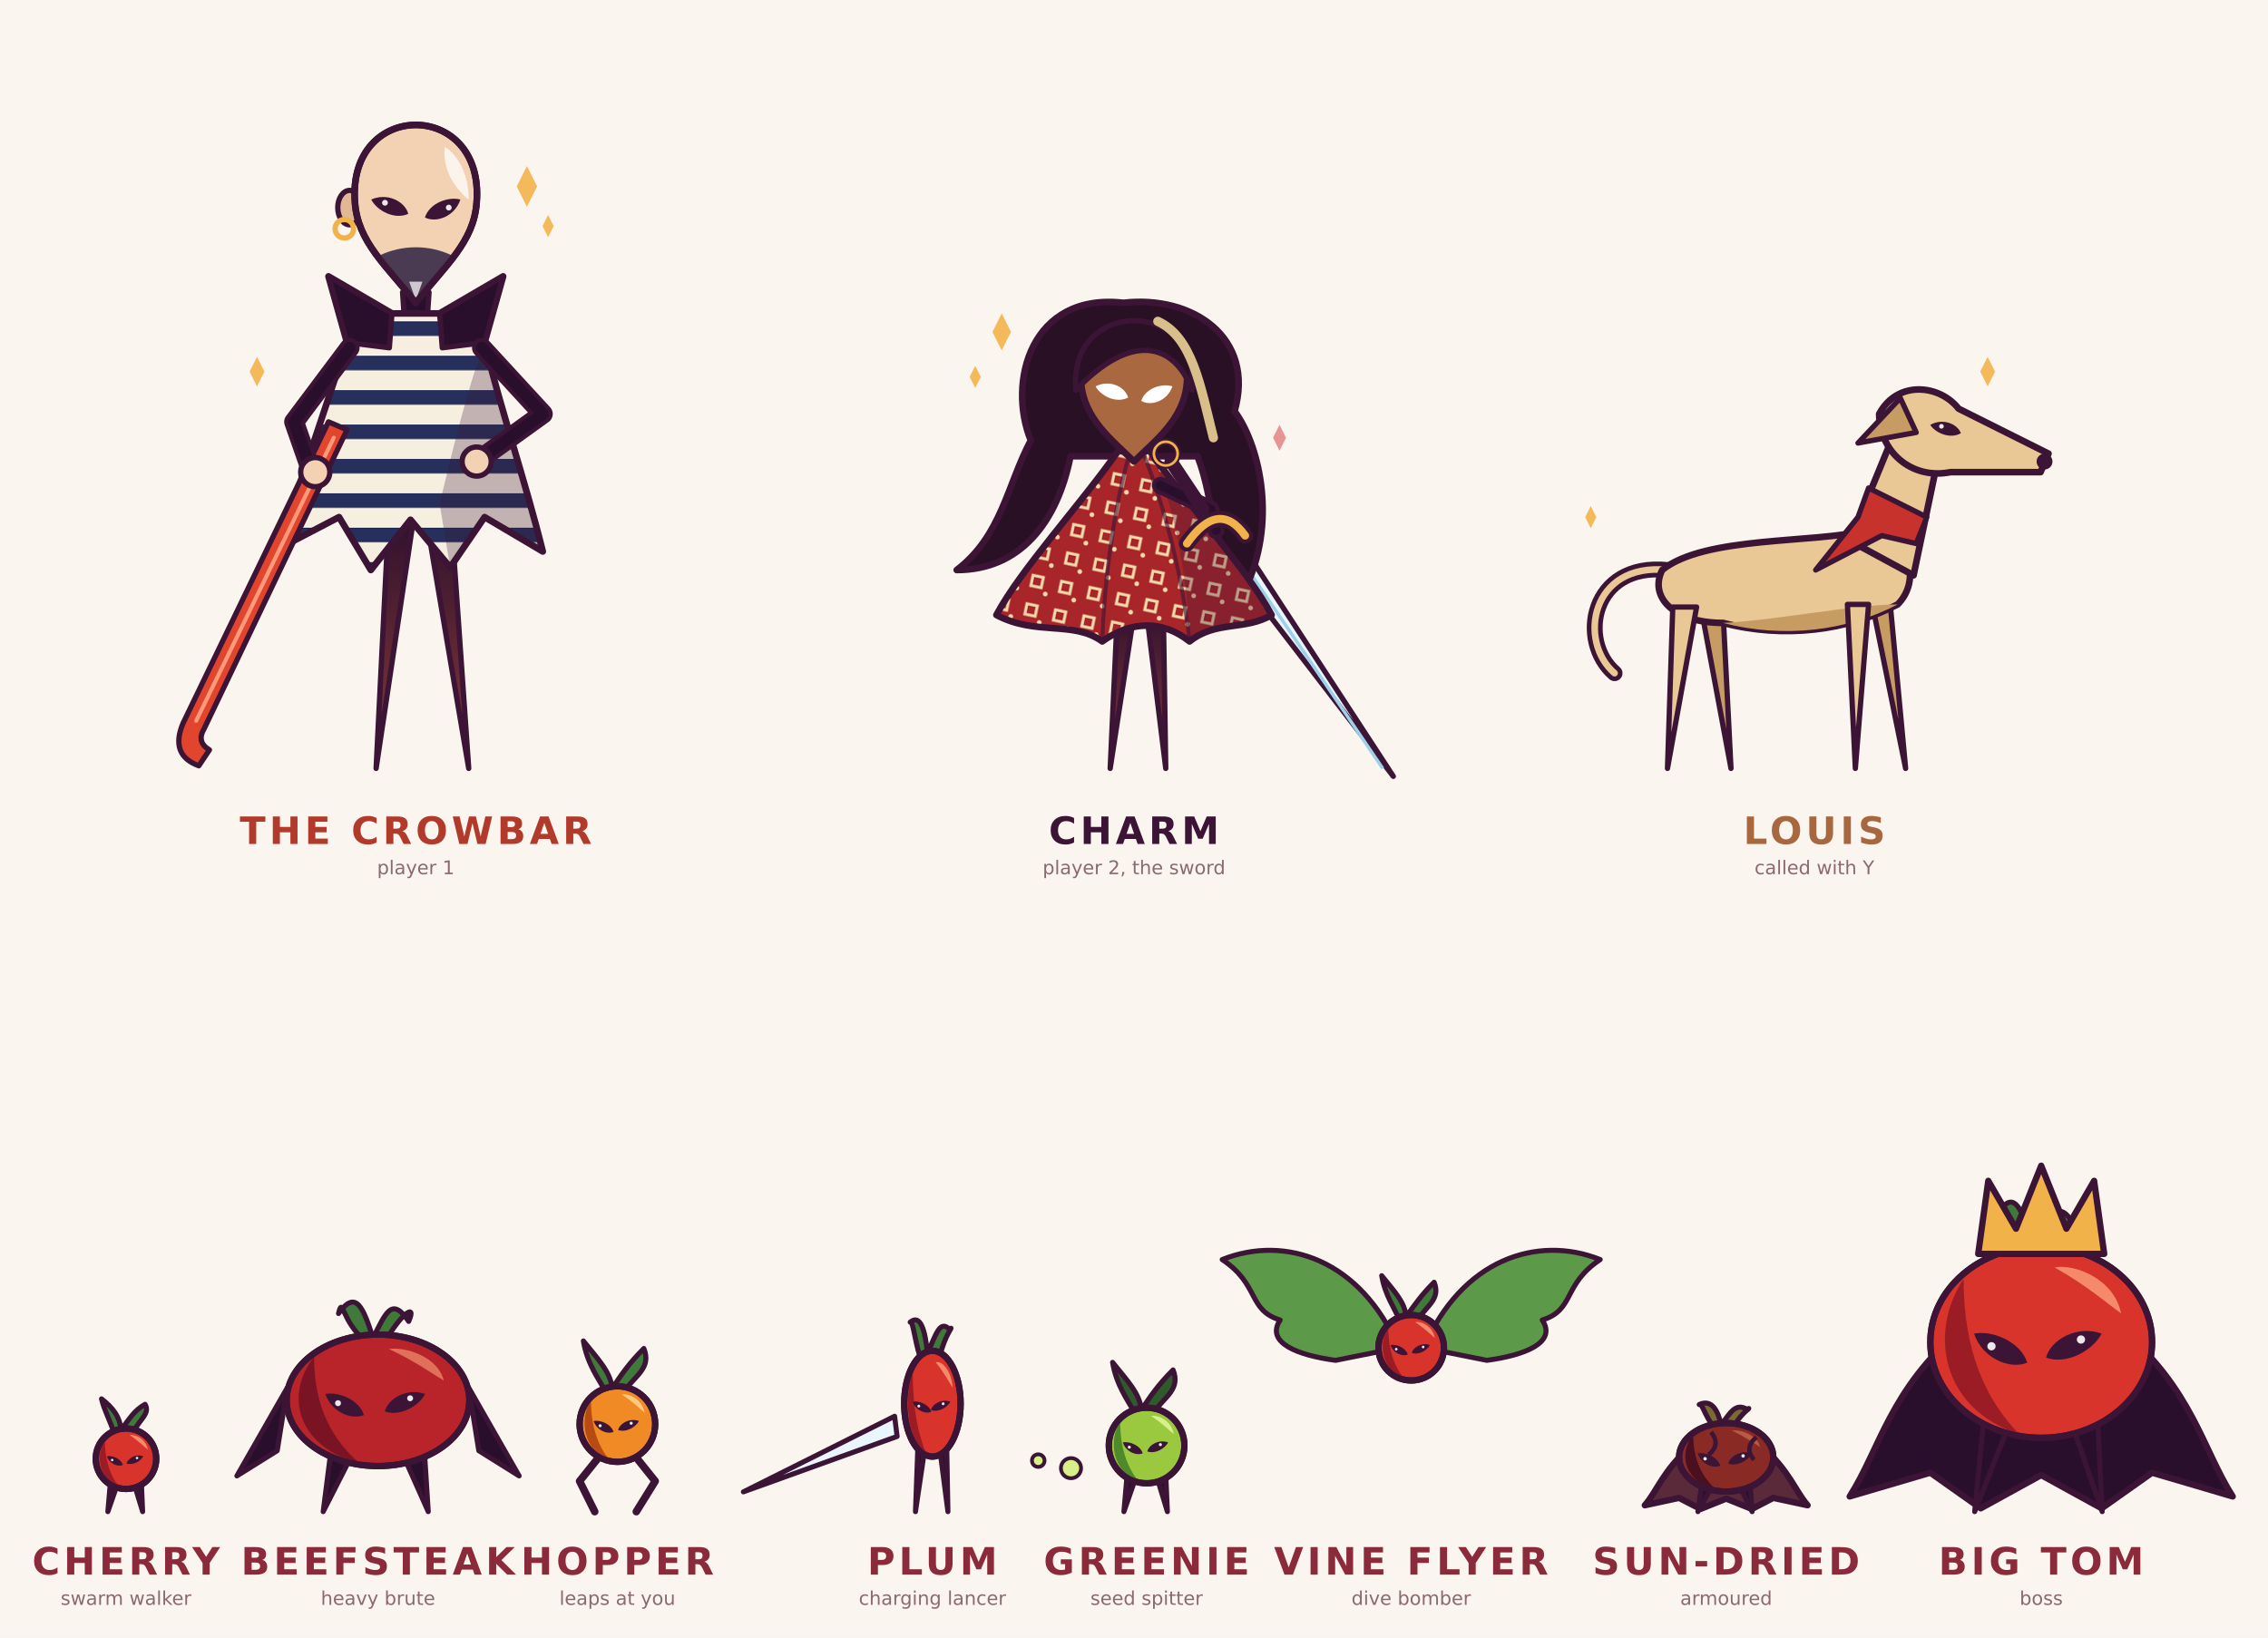
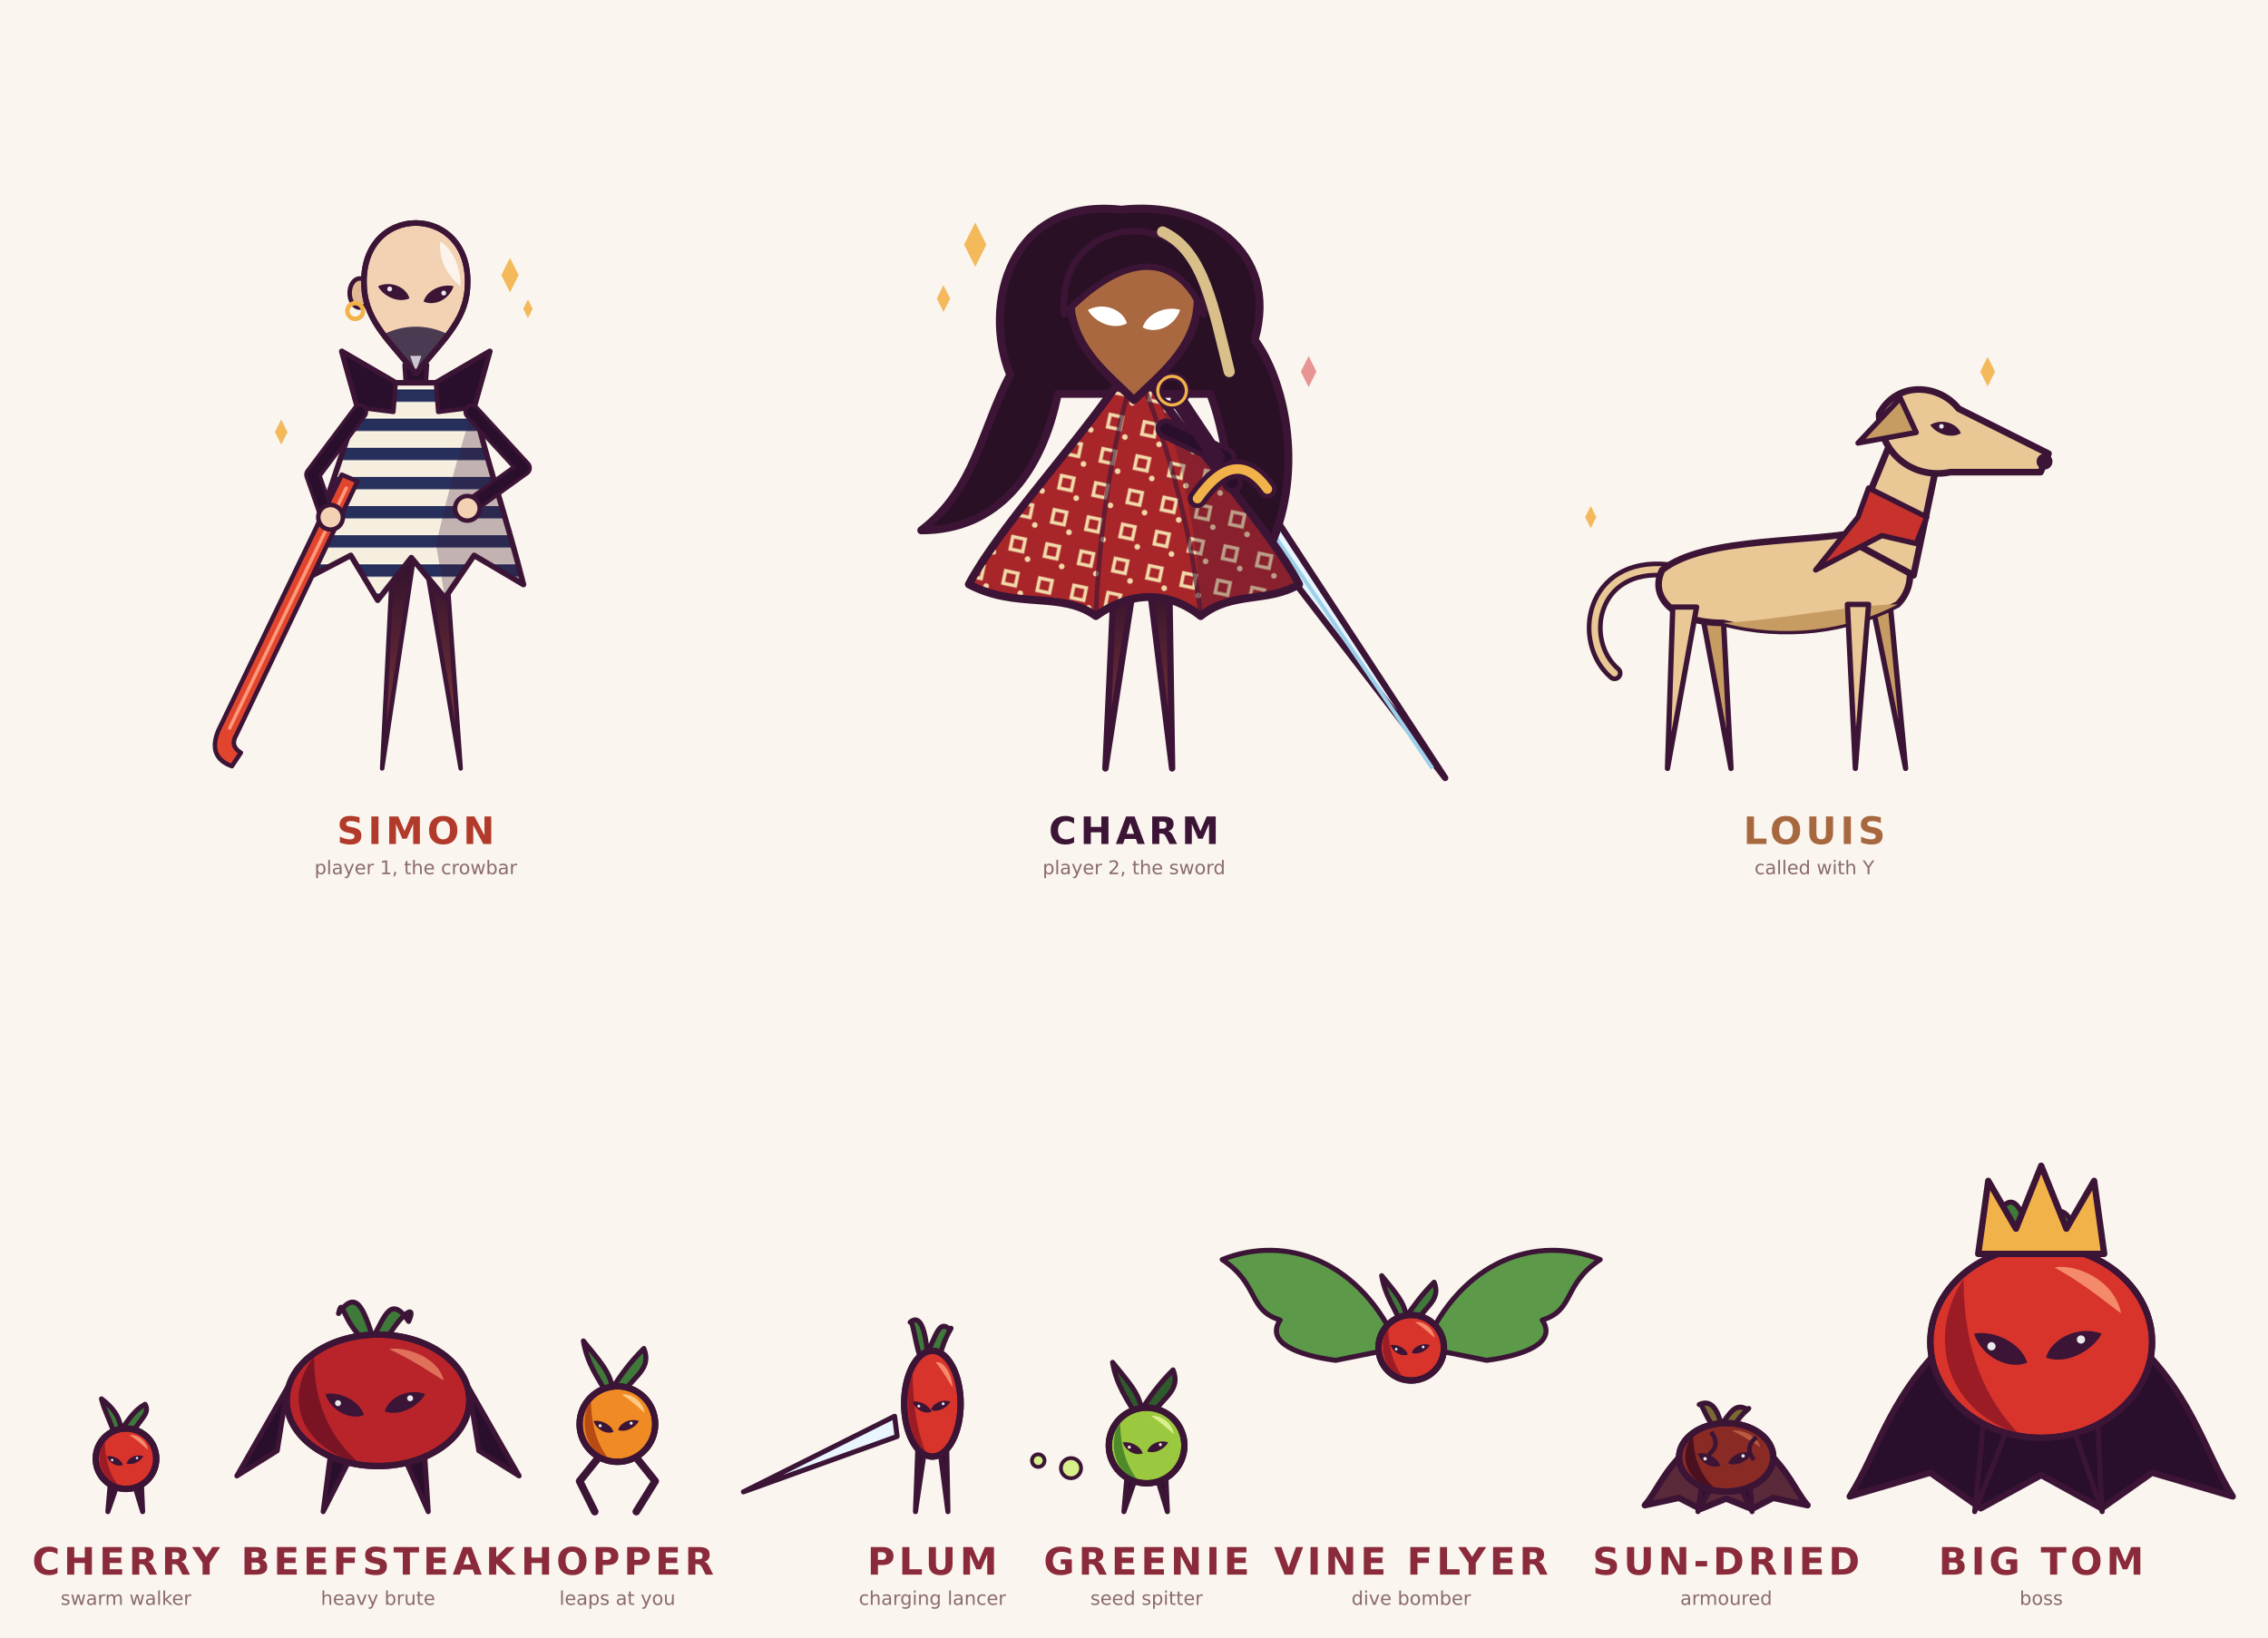
<svg xmlns="http://www.w3.org/2000/svg" viewBox="0 0 1800 1300" width="1800" height="1300" font-family="DejaVu Sans, Arial, sans-serif">
  <defs>
    <pattern id="br" width="10" height="26" patternUnits="userSpaceOnUse">
      <rect width="10" height="26" fill="#f6efe0" />
      <rect width="10" height="11" fill="#27305c" />
    </pattern>
    <pattern id="ch" width="22" height="22" patternUnits="userSpaceOnUse" patternTransform="rotate(12)">
      <rect width="22" height="22" fill="#a8262a" />
      <rect x="5" y="5" width="8" height="8" fill="none" stroke="#f1d6a8" stroke-width="2.2" />
      <circle cx="17" cy="17" r="1.8" fill="#f1d6a8" />
    </pattern>
    <linearGradient id="leg" x1="0" y1="0" x2="0" y2="1">
      <stop offset="0" stop-color="#2a0f2c" />
      <stop offset="1" stop-color="#8a3a3a" />
    </linearGradient>
  </defs>
  <rect width="1800" height="1300" fill="#faf5ee" />
-   <g transform="translate(330,610) scale(1.05,1.05)">
+   <g transform="translate(330,610) scale(0.89,0.89)">
    <path d="M-20,-200 L0,-200 L-30,0Z M6,-200 L26,-200 L40,0Z" fill="url(#leg)" stroke="#3b1436" stroke-width="4" stroke-linejoin="round" stroke-linecap="round" />
    <path d="M-10,-360 L10,-360 L8,-330 L-8,-330Z" fill="#2a0f2c" stroke="#3b1436" stroke-width="4" stroke-linejoin="round" stroke-linecap="round" />
    <path d="M-18,-344 L-66,-372 L-52,-322 C-72,-262 -88,-214 -104,-166 L-58,-190 L-34,-150 L-4,-188 L26,-152 L52,-190 L96,-164 C82,-220 64,-272 52,-322 L66,-372 L18,-344Z" fill="url(#br)" stroke="#3b1436" stroke-width="5" stroke-linejoin="round" stroke-linecap="round" />
    <path d="M52,-322 C64,-272 82,-220 96,-164 L52,-190 L26,-152 L18,-200 C30,-250 40,-290 52,-322Z" fill="#3b1436" opacity=".28" />
    <path d="M-18,-344 L-66,-372 L-52,-322 L-20,-318Z M18,-344 L66,-372 L52,-322 L20,-318Z" fill="#2a0f2c" stroke="#3b1436" stroke-width="4" stroke-linejoin="round" stroke-linecap="round" />
    <path d="M50,-318 L96,-268 L46,-232" fill="none" stroke="#3b1436" stroke-width="15" stroke-linecap="round" stroke-linejoin="round" />
    <path d="M50,-318 L96,-268 L46,-232" fill="none" stroke="#2a0f2c" stroke-width="9" stroke-linecap="round" stroke-linejoin="round" />
    <path d="M-66,-262 L-176,-34 q-10,24 12,32 l8,-12 q-10,-6 -4,-16 L-52,-256Z" fill="#e2452e" stroke="#3b1436" stroke-width="4" stroke-linejoin="round" stroke-linecap="round" />
    <path d="M-62,-250 L-166,-36" stroke="#ff9a7a" stroke-width="3" stroke-linecap="round" />
    <path d="M-50,-318 L-92,-262 L-78,-222" fill="none" stroke="#3b1436" stroke-width="15" stroke-linecap="round" stroke-linejoin="round" />
    <path d="M-50,-318 L-92,-262 L-78,-222" fill="none" stroke="#2a0f2c" stroke-width="9" stroke-linecap="round" stroke-linejoin="round" />
    <circle cx="-76" cy="-224" r="11" fill="#f3d2b3" stroke="#3b1436" stroke-width="4" stroke-linejoin="round" stroke-linecap="round" />
    <circle cx="46" cy="-232" r="11" fill="#f3d2b3" stroke="#3b1436" stroke-width="4" stroke-linejoin="round" stroke-linecap="round" />
    <ellipse cx="-50" cy="-424" rx="9" ry="13" fill="#e2b894" stroke="#3b1436" stroke-width="4" stroke-linejoin="round" stroke-linecap="round" />
    <circle cx="-54" cy="-408" r="7" fill="none" stroke="#f2b24a" stroke-width="4" />
    <path d="M-46,-428 C-52,-506 52,-506 46,-428 C44,-398 22,-380 0,-352 C-22,-380 -44,-398 -46,-428Z" fill="#f3d2b3" stroke="#3b1436" stroke-width="5" stroke-linejoin="round" stroke-linecap="round" />
    <path d="M-27,-388 C-10,-396 10,-396 27,-388 C16,-374 8,-364 0,-352 C-8,-364 -16,-374 -27,-388Z" fill="#4a3a52" />
    <path d="M-5,-368 L5,-368 L0,-354Z" fill="#cfc6d2" />
    <path d="M-46,-428 C-52,-506 52,-506 46,-428 C44,-398 22,-380 0,-352 C-22,-380 -44,-398 -46,-428Z" fill="none" stroke="#3b1436" stroke-width="5" stroke-linejoin="round" stroke-linecap="round" />
    <path d="M22,-470 C34,-462 40,-446 40,-430 C28,-440 20,-454 22,-470Z" fill="#fff" opacity=".75" />
    <g transform="translate(-20,-424) rotate(24)">
      <path d="M-15,0 C-6.0,-10 9.0,-9.0 15,-1.5 C7.5,7.0 -7.5,6.0 -15,0Z" fill="#3b1436" />
      <circle cx="-4.5" cy="-2.0" r="2.2" fill="#fff" opacity=".9" />
    </g>
    <g transform="translate(20,-424) rotate(156)">
      <path d="M-15,0 C-6.0,-10 9.0,-9.0 15,-1.5 C7.5,7.0 -7.5,6.0 -15,0Z" fill="#3b1436" />
      <circle cx="-4.5" cy="-2.0" r="2.2" fill="#fff" opacity=".9" />
    </g>
    <path transform="translate(84,-440) scale(1.1)" d="M0,-14 L7,0 L0,14 L-7,0Z" fill="#f2b24a" opacity=".9" />
    <path transform="translate(100,-410) scale(0.6)" d="M0,-14 L7,0 L0,14 L-7,0Z" fill="#f2b24a" opacity=".9" />
    <path transform="translate(-120,-300) scale(0.8)" d="M0,-14 L7,0 L0,14 L-7,0Z" fill="#f2b24a" opacity=".9" />
  </g>
-   <text x="330" y="670" text-anchor="middle" font-size="30" font-weight="800" letter-spacing="3" fill="#b23a2a">THE CROWBAR</text>
-   <text x="330" y="694" text-anchor="middle" font-size="15" fill="#8a6a70">player 1</text>
-   <g transform="translate(900,610) scale(1.05,1.05)">
+   <text x="330" y="670" text-anchor="middle" font-size="30" font-weight="800" letter-spacing="3" fill="#b23a2a">SIMON</text>
+   <text x="330" y="694" text-anchor="middle" font-size="15" fill="#8a6a70">player 1, the crowbar</text>
+   <g transform="translate(900,610) scale(1.26,1.26)">
    <path d="M56,-176 L68,-190 L196,6Z" fill="#eaf6ff" stroke="#3b1436" stroke-width="4" stroke-linejoin="round" stroke-linecap="round" />
    <path d="M66,-180 L188,0" stroke="#9fd0ea" stroke-width="2.5" />
    <path d="M-12,-130 L2,-130 L-18,0Z M8,-130 L22,-130 L24,0Z" fill="url(#leg)" stroke="#3b1436" stroke-width="4" stroke-linejoin="round" stroke-linecap="round" />
    <path d="M-8,-352 C-78,-360 -96,-292 -78,-248 C-96,-214 -100,-176 -134,-150 C-86,-150 -58,-186 -48,-236 L48,-236 C62,-200 56,-166 86,-140 C108,-190 94,-246 76,-270 C92,-326 44,-358 -8,-352Z" fill="#2a1024" stroke="#3b1436" stroke-width="5" stroke-linejoin="round" stroke-linecap="round" />
    <path d="M-12,-240 C-40,-200 -86,-150 -104,-116 C-74,-100 -46,-112 -24,-96 C-2,-112 22,-112 42,-96 C62,-112 84,-104 104,-116 C86,-150 40,-200 12,-240Z" fill="url(#ch)" stroke="#3b1436" stroke-width="5" stroke-linejoin="round" stroke-linecap="round" />
    <path d="M12,-240 C40,-200 86,-150 104,-116 C84,-104 62,-112 42,-96 C40,-150 30,-200 12,-240Z" fill="#3b1436" opacity=".3" />
    <path d="M-24,-96 C-22,-150 -14,-200 -4,-236 M42,-96 C36,-150 22,-200 8,-236" stroke="#3b1436" stroke-width="3" fill="none" opacity=".6" />
    <path d="M20,-214 L58,-196 L62,-180" fill="none" stroke="#3b1436" stroke-width="13" stroke-linecap="round" stroke-linejoin="round" />
    <path d="M20,-214 L58,-196 L62,-180" fill="none" stroke="#2a0f2c" stroke-width="7" stroke-linecap="round" stroke-linejoin="round" />
    <path d="M40,-170 q24,-34 44,-6" fill="none" stroke="#3b1436" stroke-width="12" stroke-linecap="round" />
    <path d="M40,-170 q24,-34 44,-6" fill="none" stroke="#f2b24a" stroke-width="6" stroke-linecap="round" />
    <path d="M52,-196 L28,-232" stroke="#3b1436" stroke-width="10" stroke-linecap="round" />
    <circle cx="24" cy="-238" r="9" fill="none" stroke="#3b1436" stroke-width="5" />
    <circle cx="24" cy="-238" r="9" fill="none" stroke="#f2b24a" stroke-width="2" />
    <path d="M-40,-292 C-44,-346 44,-346 40,-292 C38,-264 16,-248 0,-232 C-16,-248 -38,-264 -40,-292Z" fill="#a9683f" stroke="#3b1436" stroke-width="5" stroke-linejoin="round" stroke-linecap="round" />
    <path d="M-44,-286 C-50,-356 50,-356 44,-286 C30,-322 -2,-330 -44,-286Z" fill="#2a1024" stroke="#3b1436" stroke-width="4" stroke-linejoin="round" stroke-linecap="round" />
    <path d="M18,-338 C44,-326 50,-290 60,-250" stroke="#d9c08a" stroke-width="7" fill="none" stroke-linecap="round" />
    <g transform="translate(-17,-284) rotate(22)">
      <path d="M-13,0 C-5.2,-9 7.8,-8.1 13,-1.35 C6.5,6.3 -6.5,5.4 -13,0Z" fill="#fff" />
    </g>
    <g transform="translate(17,-284) rotate(158)">
      <path d="M-13,0 C-5.2,-9 7.8,-8.1 13,-1.35 C6.5,6.3 -6.5,5.4 -13,0Z" fill="#fff" />
    </g>
    <path transform="translate(-100,-330) scale(1)" d="M0,-14 L7,0 L0,14 L-7,0Z" fill="#f2b24a" opacity=".9" />
    <path transform="translate(-120,-296) scale(0.6)" d="M0,-14 L7,0 L0,14 L-7,0Z" fill="#f2b24a" opacity=".9" />
    <path transform="translate(110,-250) scale(0.7)" d="M0,-14 L7,0 L0,14 L-7,0Z" fill="#e58a8a" opacity=".9" />
  </g>
  <text x="900" y="670" text-anchor="middle" font-size="30" font-weight="800" letter-spacing="3" fill="#3b1436">CHARM</text>
  <text x="900" y="694" text-anchor="middle" font-size="15" fill="#8a6a70">player 2, the sword</text>
  <g transform="translate(1420,610) scale(1.05,1.05)">
    <path d="M-92,-150 C-150,-156 -160,-96 -132,-72" fill="none" stroke="#3b1436" stroke-width="12" stroke-linecap="round" />
    <path d="M-92,-150 C-150,-156 -160,-96 -132,-72" fill="none" stroke="#e9c896" stroke-width="5" stroke-linecap="round" />
    <path d="M-66,-118 L-50,-118 L-44,0Z" fill="#c79c63" stroke="#3b1436" stroke-width="4" stroke-linejoin="round" stroke-linecap="round" />
    <path d="M62,-128 L76,-128 L88,0Z" fill="#c79c63" stroke="#3b1436" stroke-width="4" stroke-linejoin="round" stroke-linecap="round" />
    <path d="M-96,-150 C-64,-176 20,-170 58,-180 C92,-176 100,-142 82,-124 C44,-104 -4,-98 -50,-110 C-88,-110 -106,-130 -96,-150Z" fill="#e9c896" stroke="#3b1436" stroke-width="5" stroke-linejoin="round" stroke-linecap="round" />
    <path d="M82,-124 C44,-104 -4,-98 -50,-110 C-10,-112 50,-124 82,-124Z" fill="#c79c63" />
    <path d="M-88,-122 L-70,-122 L-92,0Z" fill="#e9c896" stroke="#3b1436" stroke-width="4" stroke-linejoin="round" stroke-linecap="round" />
    <path d="M44,-124 L60,-124 L50,0Z" fill="#e9c896" stroke="#3b1436" stroke-width="4" stroke-linejoin="round" stroke-linecap="round" />
    <path d="M46,-172 L78,-250 L112,-232 L94,-146Z" fill="#e9c896" stroke="#3b1436" stroke-width="5" stroke-linejoin="round" stroke-linecap="round" />
    <path d="M60,-212 L104,-190 L96,-170 L70,-176 L20,-150 L52,-190Z" fill="#c8322c" stroke="#3b1436" stroke-width="4" stroke-linejoin="round" stroke-linecap="round" />
    <path d="M68,-268 C82,-294 114,-290 128,-272 L196,-238 L190,-224 L122,-224 C92,-218 68,-240 68,-268Z" fill="#e9c896" stroke="#3b1436" stroke-width="5" stroke-linejoin="round" stroke-linecap="round" />
    <path d="M84,-280 L52,-246 L96,-254Z" fill="#c79c63" stroke="#3b1436" stroke-width="4" stroke-linejoin="round" stroke-linecap="round" />
    <circle cx="193" cy="-232" r="6" fill="#3b1436" />
    <g transform="translate(118,-256) rotate(18)">
      <path d="M-12,0 C-4.8,-8 7.2,-7.2 12,-1.2 C6.0,5.6 -6.0,4.8 -12,0Z" fill="#3b1436" />
      <circle cx="-3.6" cy="-1.6" r="1.76" fill="#fff" opacity=".9" />
    </g>
    <path transform="translate(150,-300) scale(0.8)" d="M0,-14 L7,0 L0,14 L-7,0Z" fill="#f2b24a" opacity=".9" />
    <path transform="translate(-150,-190) scale(0.6)" d="M0,-14 L7,0 L0,14 L-7,0Z" fill="#f2b24a" opacity=".9" />
  </g>
  <text x="1440" y="670" text-anchor="middle" font-size="30" font-weight="800" letter-spacing="3" fill="#a8683f">LOUIS</text>
  <text x="1440" y="694" text-anchor="middle" font-size="15" fill="#8a6a70">called with Y</text>
  <g transform="translate(100,1200) scale(-1.0,1.0)">
    <path d="M-12.0,-27.6 L-4.8,-27.6 L-13.2,0Z" fill="#2a0f2c" stroke="#3b1436" stroke-width="4" stroke-linejoin="round" stroke-linecap="round" />
    <path d="M4.8,-27.6 L12.0,-27.6 L14.4,0Z" fill="#2a0f2c" stroke="#3b1436" stroke-width="4" stroke-linejoin="round" stroke-linecap="round" />
    <g transform="translate(0,-42.0)">
      <path d="M-6,-21.6 C-10.8,-31.2 -19.44,-36.0 -15.12,-43.2 C-6.48,-38.4 -2.4,-31.2 4,-22.8 C4.8,-33.6 10.8,-40.8 19.44,-47.52 C17.28,-38.4 12.0,-28.8 10,-21.6Z" fill="#3f7a3a" stroke="#3b1436" stroke-width="4" stroke-linejoin="round" stroke-linecap="round" />
      <ellipse cx="0" cy="0" rx="24.0" ry="24.0" fill="#d8342c" stroke="#3b1436" stroke-width="5" stroke-linejoin="round" stroke-linecap="round" />
      <path d="M4.8,23.04 C21.6,16.8 24.48,-2.4 16.8,-15.84 C16.8,2.4 12.0,14.4 4.8,23.04Z" fill="#9c1c26" />
      <path d="M-17.28,-7.2 C-15.84,-15.84 -7.2,-19.68 -2.88,-18.72 C-9.6,-14.4 -14.4,-9.6 -17.28,-7.2Z" fill="#f58a6a" />
      <ellipse cx="0" cy="0" rx="24.0" ry="24.0" fill="none" stroke="#3b1436" stroke-width="5" stroke-linejoin="round" stroke-linecap="round" />
      <g transform="translate(-7.2,1.2) rotate(26)">
        <path d="M-7.2,0 C-2.88,-4.464 4.32,-4.018 7.2,-0.67 C3.6,3.125 -3.6,2.678 -7.2,0Z" fill="#3b1436" />
        <circle cx="-2.16" cy="-0.893" r="0.982" fill="#fff" opacity=".9" />
      </g>
      <g transform="translate(8.64,1.2) rotate(154)">
        <path d="M-7.2,0 C-2.88,-4.464 4.32,-4.018 7.2,-0.67 C3.6,3.125 -3.6,2.678 -7.2,0Z" fill="#3b1436" />
        <circle cx="-2.16" cy="-0.893" r="0.982" fill="#fff" opacity=".9" />
      </g>
    </g>
  </g>
  <text x="100" y="1250" text-anchor="middle" font-size="30" font-weight="800" letter-spacing="3" fill="#8a2a3a">CHERRY</text>
  <text x="100" y="1274" text-anchor="middle" font-size="15" fill="#8a6a70">swarm walker</text>
  <g transform="translate(300,1200) scale(-1.0,1.0)">
    <path d="M-36.25,-57.05 L-14.5,-57.05 L-39.875,0Z" fill="#2a0f2c" stroke="#3b1436" stroke-width="4" stroke-linejoin="round" stroke-linecap="round" />
    <path d="M14.5,-57.05 L36.25,-57.05 L43.5,0Z" fill="#2a0f2c" stroke="#3b1436" stroke-width="4" stroke-linejoin="round" stroke-linecap="round" />
    <g transform="translate(0,-88.37)">
      <path d="M-6,-46.98 C-17.4,-67.86 -31.32,-78.3 -24.36,-62.64 C-10.44,-83.52 -5.8,-67.86 4,-49.59 C11.6,-73.08 17.4,-88.74 31.32,-68.904 C27.84,-83.52 29.0,-62.64 10,-46.98Z" fill="#3f7a3a" stroke="#3b1436" stroke-width="4" stroke-linejoin="round" stroke-linecap="round" />
      <ellipse cx="0" cy="0" rx="72.5" ry="52.2" fill="#b8242a" stroke="#3b1436" stroke-width="5" stroke-linejoin="round" stroke-linecap="round" />
      <path d="M14.5,50.112 C65.25,36.54 73.95,-5.22 50.75,-34.452 C50.75,5.22 36.25,31.32 14.5,50.112Z" fill="#7a1424" />
      <path d="M-52.2,-15.66 C-47.85,-34.452 -21.75,-42.804 -8.7,-40.716 C-29.0,-31.32 -43.5,-20.88 -52.2,-15.66Z" fill="#e0705a" />
      <ellipse cx="0" cy="0" rx="72.5" ry="52.2" fill="none" stroke="#3b1436" stroke-width="5" stroke-linejoin="round" stroke-linecap="round" />
      <g transform="translate(-21.75,2.61) rotate(26)">
        <path d="M-17.4,0 C-6.96,-10.788 10.44,-9.709 17.4,-1.618 C8.7,7.552 -8.7,6.473 -17.4,0Z" fill="#3b1436" />
        <circle cx="-5.22" cy="-2.158" r="2.373" fill="#fff" opacity=".9" />
      </g>
      <g transform="translate(26.1,2.61) rotate(154)">
        <path d="M-17.4,0 C-6.96,-10.788 10.44,-9.709 17.4,-1.618 C8.7,7.552 -8.7,6.473 -17.4,0Z" fill="#3b1436" />
        <circle cx="-5.22" cy="-2.158" r="2.373" fill="#fff" opacity=".9" />
      </g>
      <path d="M-72,-10 L-112,60 L-80,40Z M72,-10 L112,60 L80,40Z" fill="#2a0f2c" stroke="#3b1436" stroke-width="4" stroke-linejoin="round" stroke-linecap="round" />
    </g>
  </g>
  <text x="300" y="1250" text-anchor="middle" font-size="30" font-weight="800" letter-spacing="3" fill="#8a2a3a">BEEFSTEAK</text>
  <text x="300" y="1274" text-anchor="middle" font-size="15" fill="#8a6a70">heavy brute</text>
  <g transform="translate(490,1200) scale(-1.0,1.0)">
    <path d="M-10.5,-48.5 L-30.0,-24.2 L-15.0,0 M10.5,-48.5 L30.0,-24.2 L18.0,0" fill="none" stroke="#3b1436" stroke-width="6" stroke-linejoin="round" stroke-linecap="round" />
    <g transform="translate(0,-69.5)">
      <path d="M-6,-27.0 C-15.0,-39.0 -27.0,-45.0 -21.0,-60.0 C-9.0,-48.0 -3.0,-39.0 4,-28.5 C6.0,-42.0 15.0,-51.0 27.0,-66.0 C24.0,-48.0 15.0,-36.0 10,-27.0Z" fill="#3f7a3a" stroke="#3b1436" stroke-width="4" stroke-linejoin="round" stroke-linecap="round" />
      <ellipse cx="0" cy="0" rx="30.0" ry="30.0" fill="#f08a24" stroke="#3b1436" stroke-width="5" stroke-linejoin="round" stroke-linecap="round" />
      <path d="M6.0,28.8 C27.0,21.0 30.6,-3.0 21.0,-19.8 C21.0,3.0 15.0,18.0 6.0,28.8Z" fill="#b84a14" />
      <path d="M-21.6,-9.0 C-19.8,-19.8 -9.0,-24.6 -3.6,-23.4 C-12.0,-18.0 -18.0,-12.0 -21.6,-9.0Z" fill="#ffc880" />
      <ellipse cx="0" cy="0" rx="30.0" ry="30.0" fill="none" stroke="#3b1436" stroke-width="5" stroke-linejoin="round" stroke-linecap="round" />
      <g transform="translate(-9.0,1.5) rotate(26)">
        <path d="M-9.0,0 C-3.6,-5.58 5.4,-5.022 9.0,-0.837 C4.5,3.906 -4.5,3.348 -9.0,0Z" fill="#3b1436" />
        <circle cx="-2.7" cy="-1.116" r="1.228" fill="#fff" opacity=".9" />
      </g>
      <g transform="translate(10.8,1.5) rotate(154)">
        <path d="M-9.0,0 C-3.6,-5.58 5.4,-5.022 9.0,-0.837 C4.5,3.906 -4.5,3.348 -9.0,0Z" fill="#3b1436" />
        <circle cx="-2.7" cy="-1.116" r="1.228" fill="#fff" opacity=".9" />
      </g>
    </g>
  </g>
  <text x="490" y="1250" text-anchor="middle" font-size="30" font-weight="800" letter-spacing="3" fill="#8a2a3a">HOPPER</text>
  <text x="490" y="1274" text-anchor="middle" font-size="15" fill="#8a6a70">leaps at you</text>
  <g transform="translate(740,1200) scale(-1.0,1.0)">
    <path d="M-11.2,-60.5 L-4.48,-60.5 L-12.32,0Z" fill="#2a0f2c" stroke="#3b1436" stroke-width="4" stroke-linejoin="round" stroke-linecap="round" />
    <path d="M4.48,-60.5 L11.2,-60.5 L13.44,0Z" fill="#2a0f2c" stroke="#3b1436" stroke-width="4" stroke-linejoin="round" stroke-linecap="round" />
    <g transform="translate(0,-85.7)">
      <path d="M-6,-37.8 C-9.8,-54.6 -17.64,-63.0 -13.72,-58.8 C-5.88,-67.2 -2.8,-54.6 4,-39.9 C5.6,-58.8 9.8,-71.4 17.64,-64.68 C15.68,-67.2 14.0,-50.4 10,-37.8Z" fill="#3f7a3a" stroke="#3b1436" stroke-width="4" stroke-linejoin="round" stroke-linecap="round" />
      <ellipse cx="0" cy="0" rx="22.4" ry="42.0" fill="#d8342c" stroke="#3b1436" stroke-width="5" stroke-linejoin="round" stroke-linecap="round" />
      <path d="M4.48,40.32 C20.16,29.4 22.848,-4.2 15.68,-27.72 C15.68,4.2 11.2,25.2 4.48,40.32Z" fill="#9c1c26" />
      <path d="M-16.128,-12.6 C-14.784,-27.72 -6.72,-34.44 -2.688,-32.76 C-8.96,-25.2 -13.44,-16.8 -16.128,-12.6Z" fill="#f58a6a" />
      <ellipse cx="0" cy="0" rx="22.4" ry="42.0" fill="none" stroke="#3b1436" stroke-width="5" stroke-linejoin="round" stroke-linecap="round" />
      <g transform="translate(-6.72,2.1) rotate(26)">
        <path d="M-8.4,0 C-3.36,-5.208 5.04,-4.687 8.4,-0.781 C4.2,3.646 -4.2,3.125 -8.4,0Z" fill="#3b1436" />
        <circle cx="-2.52" cy="-1.042" r="1.146" fill="#fff" opacity=".9" />
      </g>
      <g transform="translate(8.064,2.1) rotate(154)">
        <path d="M-8.4,0 C-3.36,-5.208 5.04,-4.687 8.4,-0.781 C4.2,3.646 -4.2,3.125 -8.4,0Z" fill="#3b1436" />
        <circle cx="-2.52" cy="-1.042" r="1.146" fill="#fff" opacity=".9" />
      </g>
      <path d="M30,10 L150,70 L28,26Z" fill="#eaf6ff" stroke="#3b1436" stroke-width="4" stroke-linejoin="round" stroke-linecap="round" />
    </g>
  </g>
  <text x="740" y="1250" text-anchor="middle" font-size="30" font-weight="800" letter-spacing="3" fill="#8a2a3a">PLUM</text>
  <text x="740" y="1274" text-anchor="middle" font-size="15" fill="#8a6a70">charging lancer</text>
  <g transform="translate(910,1200) scale(-1.0,1.0)">
    <path d="M-15.0,-34.5 L-6.0,-34.5 L-16.5,0Z" fill="#2a0f2c" stroke="#3b1436" stroke-width="4" stroke-linejoin="round" stroke-linecap="round" />
    <path d="M6.0,-34.5 L15.0,-34.5 L18.0,0Z" fill="#2a0f2c" stroke="#3b1436" stroke-width="4" stroke-linejoin="round" stroke-linecap="round" />
    <g transform="translate(0,-52.5)">
      <path d="M-6,-27.0 C-15.0,-39.0 -27.0,-45.0 -21.0,-60.0 C-9.0,-48.0 -3.0,-39.0 4,-28.5 C6.0,-42.0 15.0,-51.0 27.0,-66.0 C24.0,-48.0 15.0,-36.0 10,-27.0Z" fill="#2f5a2c" stroke="#3b1436" stroke-width="4" stroke-linejoin="round" stroke-linecap="round" />
      <ellipse cx="0" cy="0" rx="30.0" ry="30.0" fill="#9ac83e" stroke="#3b1436" stroke-width="5" stroke-linejoin="round" stroke-linecap="round" />
      <path d="M6.0,28.8 C27.0,21.0 30.6,-3.0 21.0,-19.8 C21.0,3.0 15.0,18.0 6.0,28.8Z" fill="#4f8a2a" />
      <path d="M-21.6,-9.0 C-19.8,-19.8 -9.0,-24.6 -3.6,-23.4 C-12.0,-18.0 -18.0,-12.0 -21.6,-9.0Z" fill="#d8f08a" />
      <ellipse cx="0" cy="0" rx="30.0" ry="30.0" fill="none" stroke="#3b1436" stroke-width="5" stroke-linejoin="round" stroke-linecap="round" />
      <g transform="translate(-9.0,1.5) rotate(26)">
        <path d="M-9.0,0 C-3.6,-5.58 5.4,-5.022 9.0,-0.837 C4.5,3.906 -4.5,3.348 -9.0,0Z" fill="#3b1436" />
        <circle cx="-2.7" cy="-1.116" r="1.228" fill="#fff" opacity=".9" />
      </g>
      <g transform="translate(10.8,1.5) rotate(154)">
        <path d="M-9.0,0 C-3.6,-5.58 5.4,-5.022 9.0,-0.837 C4.5,3.906 -4.5,3.348 -9.0,0Z" fill="#3b1436" />
        <circle cx="-2.7" cy="-1.116" r="1.228" fill="#fff" opacity=".9" />
      </g>
      <circle cx="60" cy="18" r="8" fill="#d8f08a" stroke="#3b1436" stroke-width="3" stroke-linejoin="round" stroke-linecap="round" />
      <circle cx="86" cy="12" r="5" fill="#d8f08a" stroke="#3b1436" stroke-width="3" stroke-linejoin="round" stroke-linecap="round" />
    </g>
  </g>
  <text x="910" y="1250" text-anchor="middle" font-size="30" font-weight="800" letter-spacing="3" fill="#8a2a3a">GREENIE</text>
  <text x="910" y="1274" text-anchor="middle" font-size="15" fill="#8a6a70">seed spitter</text>
  <g transform="translate(1120,1200) scale(-1.0,1.0)">
    <path transform="translate(0,-130.1) scale(1,1)" d="M10,0 C40,-70 100,-90 150,-70 C120,-50 130,-30 104,-22 C116,-4 90,6 60,10Z" fill="#5c9a4a" stroke="#3b1436" stroke-width="4" stroke-linejoin="round" stroke-linecap="round" />
    <path transform="translate(0,-130.1) scale(-1,1)" d="M10,0 C40,-70 100,-90 150,-70 C120,-50 130,-30 104,-22 C116,-4 90,6 60,10Z" fill="#5c9a4a" stroke="#3b1436" stroke-width="4" stroke-linejoin="round" stroke-linecap="round" />
    <g transform="translate(0,-130.1)">
      <path d="M-6,-23.4 C-13.0,-33.8 -23.4,-39.0 -18.2,-52.0 C-7.8,-41.6 -2.6,-33.8 4,-24.7 C5.2,-36.4 13.0,-44.2 23.4,-57.2 C20.8,-41.6 13.0,-31.2 10,-23.4Z" fill="#3f7a3a" stroke="#3b1436" stroke-width="4" stroke-linejoin="round" stroke-linecap="round" />
      <ellipse cx="0" cy="0" rx="26.0" ry="26.0" fill="#d8342c" stroke="#3b1436" stroke-width="5" stroke-linejoin="round" stroke-linecap="round" />
      <path d="M5.2,24.96 C23.4,18.2 26.52,-2.6 18.2,-17.16 C18.2,2.6 13.0,15.6 5.2,24.96Z" fill="#9c1c26" />
      <path d="M-18.72,-7.8 C-17.16,-17.16 -7.8,-21.32 -3.12,-20.28 C-10.4,-15.6 -15.6,-10.4 -18.72,-7.8Z" fill="#f58a6a" />
      <ellipse cx="0" cy="0" rx="26.0" ry="26.0" fill="none" stroke="#3b1436" stroke-width="5" stroke-linejoin="round" stroke-linecap="round" />
      <g transform="translate(-7.8,1.3) rotate(26)">
        <path d="M-7.8,0 C-3.12,-4.836 4.68,-4.352 7.8,-0.725 C3.9,3.385 -3.9,2.902 -7.8,0Z" fill="#3b1436" />
        <circle cx="-2.34" cy="-0.967" r="1.064" fill="#fff" opacity=".9" />
      </g>
      <g transform="translate(9.36,1.3) rotate(154)">
        <path d="M-7.8,0 C-3.12,-4.836 4.68,-4.352 7.8,-0.725 C3.9,3.385 -3.9,2.902 -7.8,0Z" fill="#3b1436" />
        <circle cx="-2.34" cy="-0.967" r="1.064" fill="#fff" opacity=".9" />
      </g>
    </g>
  </g>
  <text x="1120" y="1250" text-anchor="middle" font-size="30" font-weight="800" letter-spacing="3" fill="#8a2a3a">VINE FLYER</text>
  <text x="1120" y="1274" text-anchor="middle" font-size="15" fill="#8a6a70">dive bomber</text>
  <g transform="translate(1370,1200) scale(-1.0,1.0)">
    <path transform="translate(0,-43.12)" d="M-27.2,-10 C-51.0,11.714 -54.4,26.357 -64.6,38.071 L-37.4,32.214 L-20.4,41.0 L0,32.8 L20.4,41.0 L37.4,32.214 L64.6,38.071 C54.4,26.357 51.0,11.714 27.2,-10Z" fill="#5a2a3a" stroke="#3b1436" stroke-width="5" stroke-linejoin="round" stroke-linecap="round" />
    <path d="M-18.7,-26.8 L-7.48,-26.8 L-20.57,0Z" fill="#2a0f2c" stroke="#3b1436" stroke-width="4" stroke-linejoin="round" stroke-linecap="round" />
    <path d="M7.48,-26.8 L18.7,-26.8 L22.44,0Z" fill="#2a0f2c" stroke="#3b1436" stroke-width="4" stroke-linejoin="round" stroke-linecap="round" />
    <g transform="translate(0,-43.12)">
      <path d="M-6,-24.48 C-11.9,-35.36 -21.42,-40.8 -16.66,-38.08 C-7.14,-43.52 -3.4,-35.36 4,-25.84 C6.8,-38.08 11.9,-46.24 21.42,-41.888 C19.04,-43.52 17.0,-32.64 10,-24.48Z" fill="#7a6a34" stroke="#3b1436" stroke-width="4" stroke-linejoin="round" stroke-linecap="round" />
      <ellipse cx="0" cy="0" rx="37.4" ry="27.2" fill="#8a2a24" stroke="#3b1436" stroke-width="5" stroke-linejoin="round" stroke-linecap="round" />
      <path d="M7.48,26.112 C33.66,19.04 38.148,-2.72 26.18,-17.952 C26.18,2.72 18.7,16.32 7.48,26.112Z" fill="#4a1020" />
      <path d="M-26.928,-8.16 C-24.684,-17.952 -11.22,-22.304 -4.488,-21.216 C-14.96,-16.32 -22.44,-10.88 -26.928,-8.16Z" fill="#b85a44" />
      <ellipse cx="0" cy="0" rx="37.4" ry="27.2" fill="none" stroke="#3b1436" stroke-width="5" stroke-linejoin="round" stroke-linecap="round" />
      <g transform="translate(-11.22,1.36) rotate(26)">
        <path d="M-10.2,0 C-4.08,-6.324 6.12,-5.692 10.2,-0.949 C5.1,4.427 -5.1,3.794 -10.2,0Z" fill="#3b1436" />
        <circle cx="-3.06" cy="-1.265" r="1.391" fill="#fff" opacity=".9" />
      </g>
      <g transform="translate(13.464,1.36) rotate(154)">
        <path d="M-10.2,0 C-4.08,-6.324 6.12,-5.692 10.2,-0.949 C5.1,4.427 -5.1,3.794 -10.2,0Z" fill="#3b1436" />
        <circle cx="-3.06" cy="-1.265" r="1.391" fill="#fff" opacity=".9" />
      </g>
      <path d="M-24,-16 q10,8 2,18 M12,-20 q-8,10 2,18" stroke="#3b1436" stroke-width="3.5" fill="none" />
    </g>
  </g>
  <text x="1370" y="1250" text-anchor="middle" font-size="30" font-weight="800" letter-spacing="3" fill="#8a2a3a">SUN-DRIED</text>
  <text x="1370" y="1274" text-anchor="middle" font-size="15" fill="#8a6a70">armoured</text>
  <g transform="translate(1620,1200) scale(-1.0,1.0)">
    <path transform="translate(0,-134.6)" d="M-64.0,-10 C-120.0,37.714 -128.0,84.857 -152.0,122.571 L-88.0,103.714 L-48.0,132.0 L0,105.6 L48.0,132.0 L88.0,103.714 L152.0,122.571 C128.0,84.857 120.0,37.714 64.0,-10Z" fill="#2a0f2c" stroke="#3b1436" stroke-width="5" stroke-linejoin="round" stroke-linecap="round" />
    <path d="M-44.0,-89.0 L-17.6,-89.0 L-48.4,0Z" fill="#2a0f2c" stroke="#3b1436" stroke-width="4" stroke-linejoin="round" stroke-linecap="round" />
    <path d="M17.6,-89.0 L44.0,-89.0 L52.8,0Z" fill="#2a0f2c" stroke="#3b1436" stroke-width="4" stroke-linejoin="round" stroke-linecap="round" />
    <g transform="translate(0,-134.6)">
      <path d="M-6,-68.4 C-22.0,-98.8 -39.6,-114.0 -30.8,-83.6 C-13.2,-121.6 -8.0,-98.8 4,-72.2 C16.0,-106.4 22.0,-129.2 39.6,-91.96 C35.2,-121.6 40.0,-91.2 10,-68.4Z" fill="#3f7a3a" stroke="#3b1436" stroke-width="4" stroke-linejoin="round" stroke-linecap="round" />
      <ellipse cx="0" cy="0" rx="88.0" ry="76.0" fill="#d8342c" stroke="#3b1436" stroke-width="5" stroke-linejoin="round" stroke-linecap="round" />
      <path d="M17.6,72.96 C79.2,53.2 89.76,-7.6 61.6,-50.16 C61.6,7.6 44.0,45.6 17.6,72.96Z" fill="#9c1c26" />
      <path d="M-63.36,-22.8 C-58.08,-50.16 -26.4,-62.32 -10.56,-59.28 C-35.2,-45.6 -52.8,-30.4 -63.36,-22.8Z" fill="#f58a6a" />
      <ellipse cx="0" cy="0" rx="88.0" ry="76.0" fill="none" stroke="#3b1436" stroke-width="5" stroke-linejoin="round" stroke-linecap="round" />
      <g transform="translate(-26.4,3.8) rotate(26)">
        <path d="M-24.0,0 C-9.6,-14.88 14.4,-13.392 24.0,-2.232 C12.0,10.416 -12.0,8.928 -24.0,0Z" fill="#3b1436" />
        <circle cx="-7.2" cy="-2.976" r="3.274" fill="#fff" opacity=".9" />
      </g>
      <g transform="translate(31.68,3.8) rotate(154)">
        <path d="M-24.0,0 C-9.6,-14.88 14.4,-13.392 24.0,-2.232 C12.0,10.416 -12.0,8.928 -24.0,0Z" fill="#3b1436" />
        <circle cx="-7.2" cy="-2.976" r="3.274" fill="#fff" opacity=".9" />
      </g>
      <path d="M-50,-70 L-42,-128 L-20,-90 L0,-140 L20,-90 L42,-128 L50,-70Z" fill="#f2b24a" stroke="#3b1436" stroke-width="5" stroke-linejoin="round" stroke-linecap="round" />
    </g>
  </g>
  <text x="1620" y="1250" text-anchor="middle" font-size="30" font-weight="800" letter-spacing="3" fill="#8a2a3a">BIG TOM</text>
  <text x="1620" y="1274" text-anchor="middle" font-size="15" fill="#8a6a70">boss</text>
</svg>
